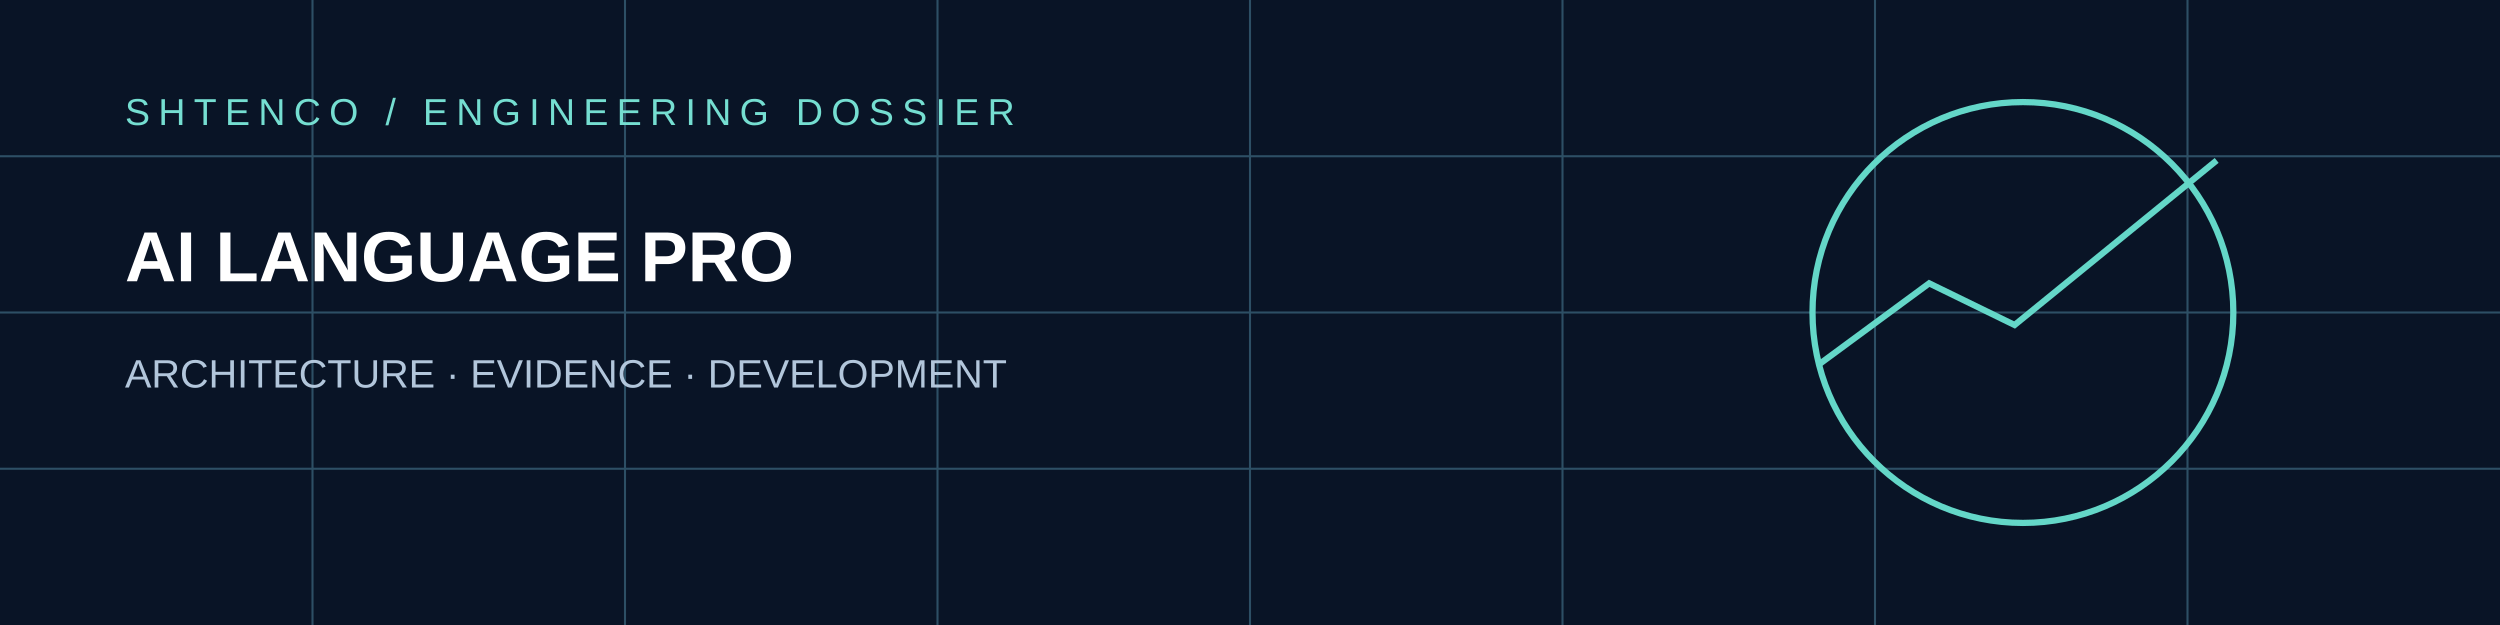
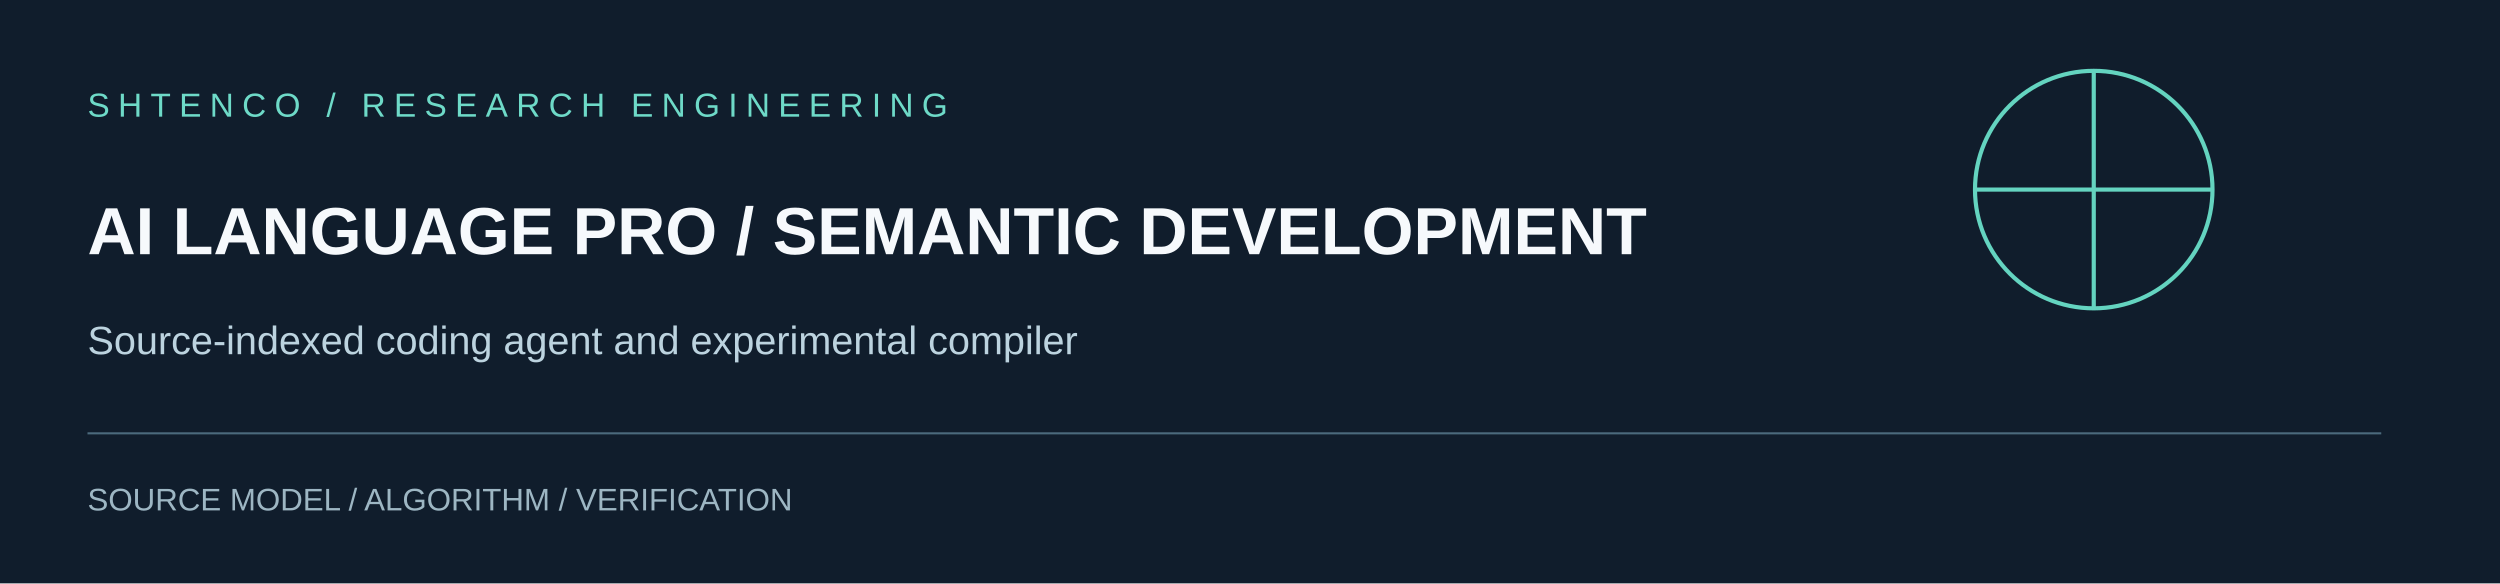
- <svg xmlns="http://www.w3.org/2000/svg" width="1200" height="300" viewBox="0 0 1200 300">
-   <rect width="1200" height="300" fill="#091426" />
-   <g stroke="#2d4f65" fill="none">
-     <path d="M0 75h1200M0 150h1200M0 225h1200M150 0v300M300 0v300M450 0v300M600 0v300M750 0v300M900 0v300M1050 0v300" />
+ <svg xmlns="http://www.w3.org/2000/svg" width="1200" height="280" viewBox="0 0 1200 280">
+   <rect width="1200" height="280" fill="#101d2c" />
+   <text x="42" y="56" fill="#6edac8" font-family="Arial" font-size="16" letter-spacing="4">SHTENCO / RESEARCH ENGINEERING</text>
+   <text x="42" y="122" fill="#f6f9fc" font-family="Arial" font-weight="bold" font-size="32">AI LANGUAGE PRO / SEMANTIC DEVELOPMENT</text>
+   <text x="42" y="170" fill="#bcd3df" font-family="Arial" font-size="19">Source-indexed coding agent and experimental compiler</text>
+   <path d="M42 208H1143" stroke="#4b6a7d" />
+   <g stroke="#64d4c0" fill="none" stroke-width="2">
+     <circle cx="1005" cy="91" r="57" />
+     <path d="M948 91h114M1005 34v114" />
  </g>
-   <g stroke="#64d7c8" stroke-width="3" fill="none">
-     <circle cx="971" cy="150" r="101" />
-     <path d="M873 175l53-39 41 20 97-79" />
-   </g>
-   <text x="60" y="60" font-family="Arial" font-size="18" letter-spacing="4" fill="#75ded1">SHTENCO / ENGINEERING DOSSIER</text>
-   <text x="60" y="135" font-family="Arial" font-size="34" font-weight="bold" fill="#ffffff">AI LANGUAGE PRO</text>
-   <text x="60" y="186" font-family="Arial" font-size="19" fill="#b2c6db">ARCHITECTURE · EVIDENCE · DEVELOPMENT</text>
+   <text x="42" y="245" fill="#9db6c3" font-family="Arial" font-size="15">SOURCE MODEL / ALGORITHM / VERIFICATION</text>
</svg>
